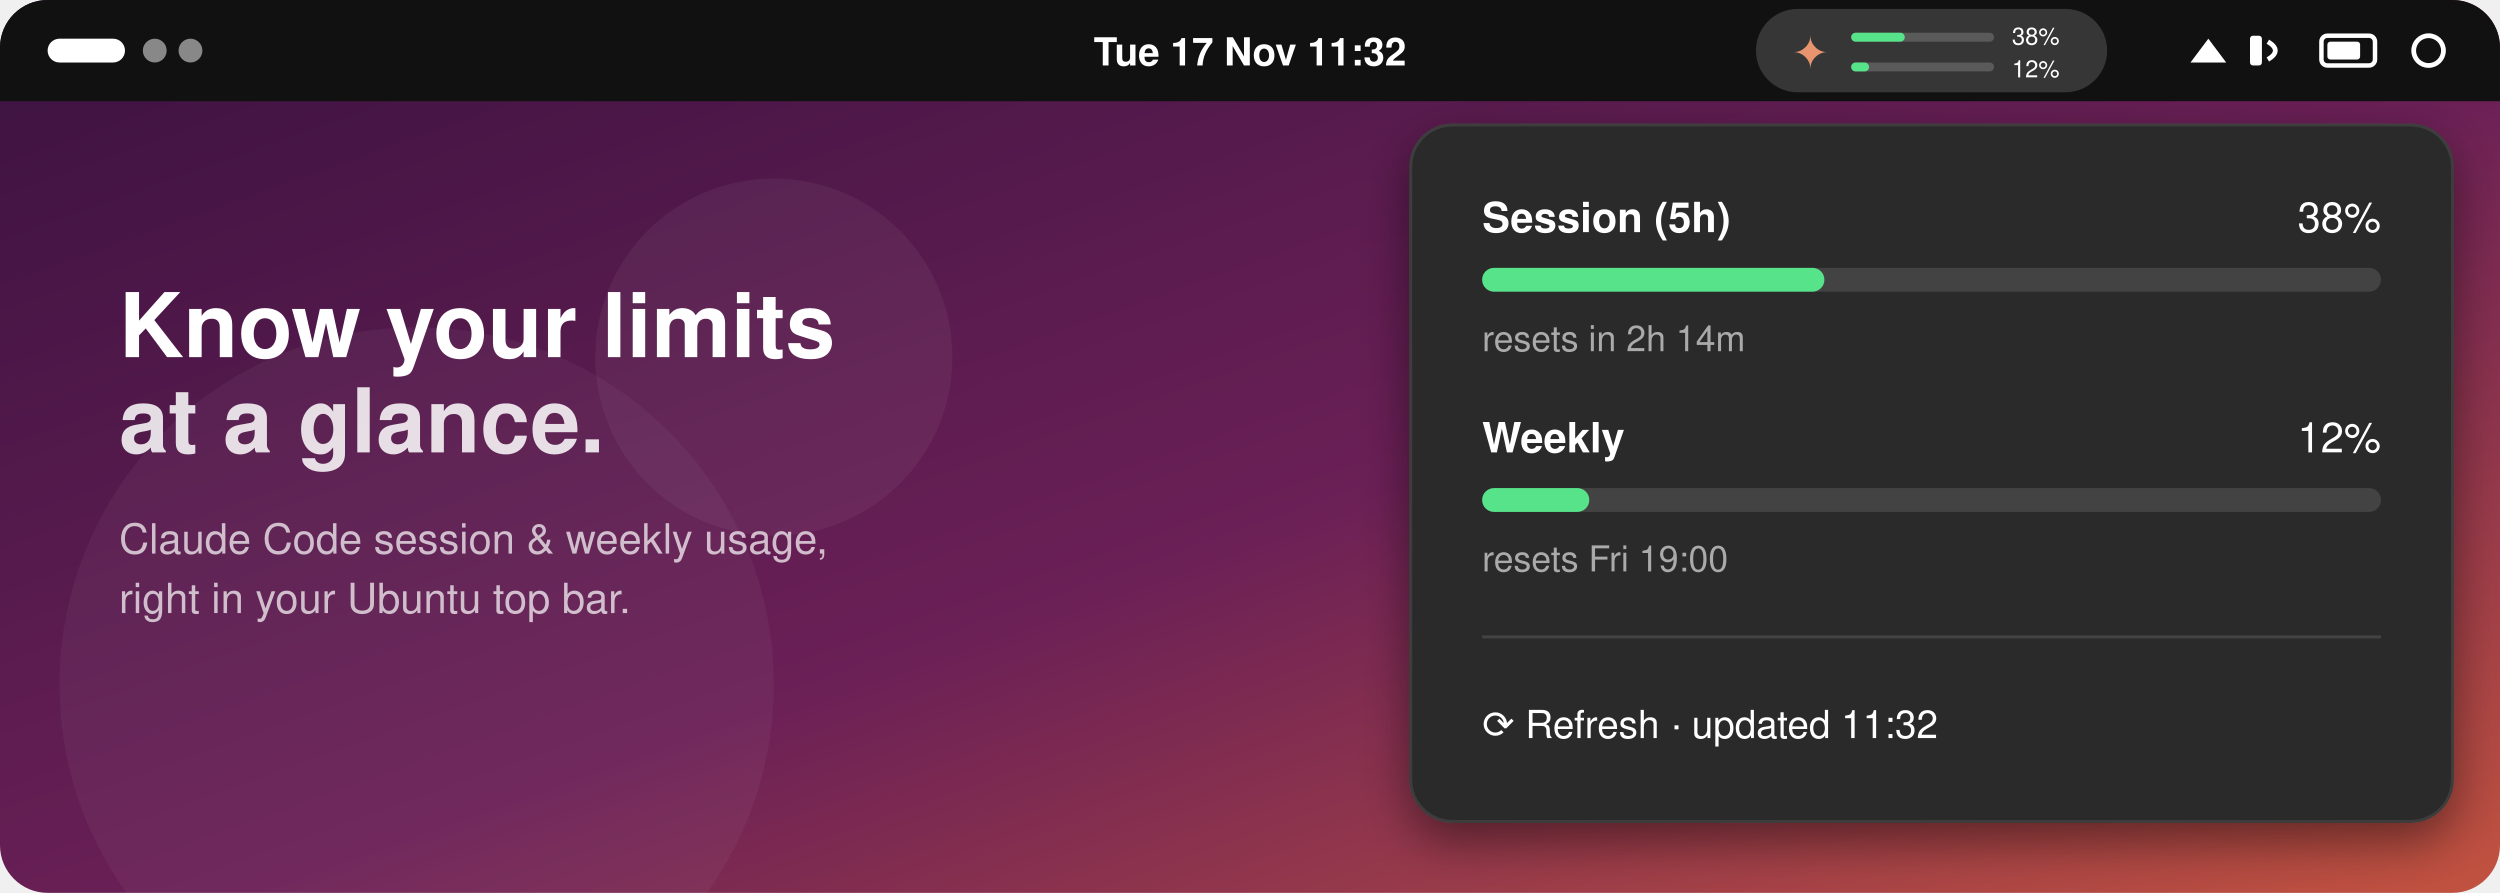
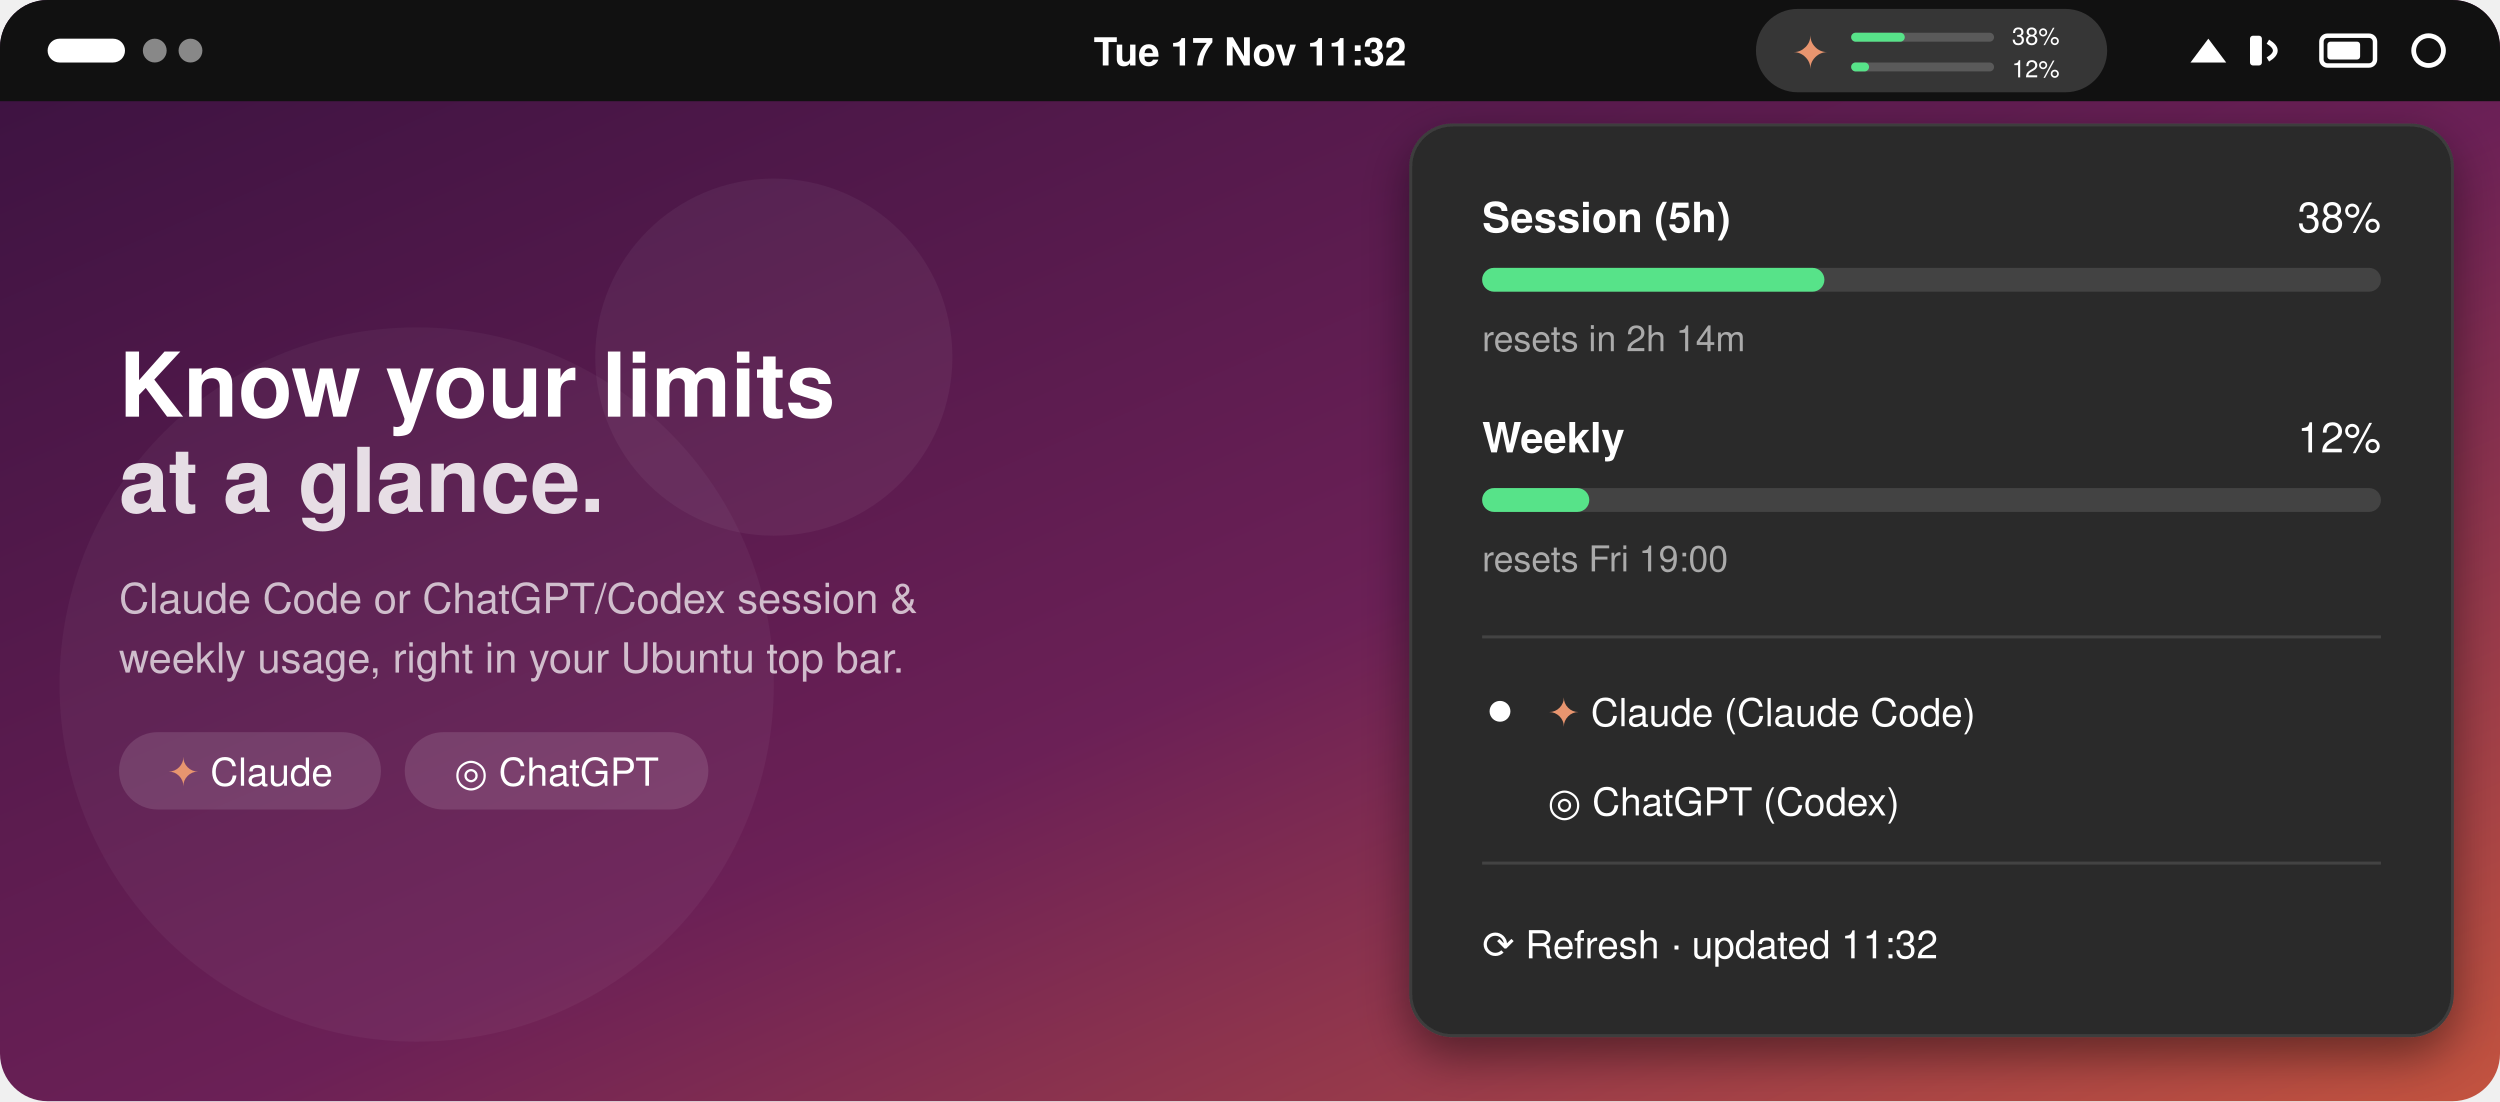
- <svg xmlns="http://www.w3.org/2000/svg" width="840" height="300" viewBox="0 0 840 300" font-family="Cantarell, Ubuntu, 'Segoe UI', Helvetica, Arial, sans-serif">
+ <svg xmlns="http://www.w3.org/2000/svg" width="840" height="370" viewBox="0 0 840 370" font-family="Cantarell, Ubuntu, 'Segoe UI', Helvetica, Arial, sans-serif">
  <defs>
    <linearGradient id="wall" x1="0" y1="0" x2="1" y2="1">
      <stop offset="0" stop-color="#3a1240" />
      <stop offset="0.55" stop-color="#6b2056" />
      <stop offset="1" stop-color="#c3533f" />
    </linearGradient>
    <clipPath id="frame">
-       <rect width="840" height="300" rx="16" />
+       <rect width="840" height="370" rx="16" />
    </clipPath>
    <filter id="shadow" x="-10%" y="-10%" width="120%" height="130%">
      <feDropShadow dx="0" dy="6" stdDeviation="8" flood-color="#000" flood-opacity="0.45" />
    </filter>
  </defs>
  <g clip-path="url(#frame)">
-     <rect width="840" height="300" fill="url(#wall)" />
+     <rect width="840" height="370" fill="url(#wall)" />
    <circle cx="140" cy="230" r="120" fill="#fff" opacity="0.04" />
    <circle cx="260" cy="120" r="60" fill="#fff" opacity="0.05" />
    <rect width="840" height="34" fill="#111" />
    <rect x="16" y="13" width="26" height="8" rx="4" fill="#fff" />
    <circle cx="52" cy="17" r="4" fill="#fff" opacity="0.5" />
    <circle cx="64" cy="17" r="4" fill="#fff" opacity="0.5" />
    <text x="420" y="22" fill="#fff" font-size="13" font-weight="bold" text-anchor="middle">Tue 17 Nov  11:32</text>
    <rect x="590" y="3" width="118" height="28" rx="14" fill="#fff" opacity="0.16" />
    <text x="602" y="23" fill="#e8956f" font-size="15">✦</text>
    <rect x="622" y="11" width="48" height="3" rx="1.5" fill="#fff" opacity="0.18" />
    <rect x="622" y="11" width="18" height="3" rx="1.5" fill="#57e389">
      <animate attributeName="width" from="0" to="18" dur="1.2s" fill="freeze" />
    </rect>
    <text x="676" y="15" fill="#fff" font-size="8">38%</text>
    <rect x="622" y="21" width="48" height="3" rx="1.5" fill="#fff" opacity="0.18" />
    <rect x="622" y="21" width="6" height="3" rx="1.5" fill="#57e389">
      <animate attributeName="width" from="0" to="6" dur="1.2s" fill="freeze" />
    </rect>
    <text x="676" y="26" fill="#fff" font-size="8">12%</text>
    <path d="M736 21 l6 -8 l6 8 z" fill="#fff" />
    <rect x="756" y="12" width="4" height="10" rx="1" fill="#fff" />
    <path d="M762 14 q5 3 0 6" stroke="#fff" stroke-width="1.6" fill="none" />
    <rect x="780" y="12" width="18" height="10" rx="2" fill="none" stroke="#fff" stroke-width="1.5" />
    <rect x="782" y="14" width="11" height="6" rx="1" fill="#fff" />
    <circle cx="816" cy="17" r="5" fill="none" stroke="#fff" stroke-width="1.6" />
    <g filter="url(#shadow)">
-       <rect x="474" y="42" width="350" height="234" rx="14" fill="#2b2b2b" stroke="#3d3d3d" />
+       <rect x="474" y="42" width="350" height="306" rx="14" fill="#2b2b2b" stroke="#3d3d3d" />
    </g>
    <text x="498" y="78" fill="#fff" font-size="14" font-weight="bold">Session (5h)</text>
    <text x="800" y="78" fill="#fff" font-size="14" text-anchor="end">38%</text>
    <rect x="498" y="90" width="302" height="8" rx="4" fill="#fff" opacity="0.12" />
    <rect x="498" y="90" width="115" height="8" rx="4" fill="#57e389">
      <animate attributeName="width" from="0" to="115" dur="1.4s" fill="freeze" />
    </rect>
    <text x="498" y="118" fill="#fff" fill-opacity="0.6" font-size="12">resets in 2h 14m</text>
    <text x="498" y="152" fill="#fff" font-size="14" font-weight="bold">Weekly</text>
    <text x="800" y="152" fill="#fff" font-size="14" text-anchor="end">12%</text>
    <rect x="498" y="164" width="302" height="8" rx="4" fill="#fff" opacity="0.12" />
    <rect x="498" y="164" width="36" height="8" rx="4" fill="#57e389">
      <animate attributeName="width" from="0" to="36" dur="1.4s" fill="freeze" />
    </rect>
    <text x="498" y="192" fill="#fff" fill-opacity="0.6" font-size="12">resets Fri 19:00</text>
    <line x1="498" y1="214" x2="800" y2="214" stroke="#fff" stroke-opacity="0.12" />
-     <text x="498" y="248" fill="#fff" font-size="13">⟳ Refresh · updated 11:32</text>
-     <text x="40" y="120" fill="#fff" font-size="30" font-weight="bold">Know your limits</text>
-     <text x="40" y="152" fill="#fff" fill-opacity="0.85" font-size="30" font-weight="bold">at a glance.</text>
-     <text x="40" y="186" fill="#fff" fill-opacity="0.7" font-size="14">Claude Code session &amp; weekly usage,</text>
-     <text x="40" y="206" fill="#fff" fill-opacity="0.7" font-size="14">right in your Ubuntu top bar.</text>
+     <circle cx="504" cy="239" r="3.5" fill="#fff" />
+     <text x="520" y="244" fill="#fff" font-size="13">
+       <tspan fill="#e8956f">✦</tspan>  Claude (Claude Code)</text>
+     <text x="520" y="274" fill="#fff" font-size="13">◎  ChatGPT (Codex)</text>
+     <line x1="498" y1="290" x2="800" y2="290" stroke="#fff" stroke-opacity="0.12" />
+     <text x="498" y="322" fill="#fff" font-size="13">⟳ Refresh · updated 11:32</text>
+     <text x="40" y="140" fill="#fff" font-size="30" font-weight="bold">Know your limits</text>
+     <text x="40" y="172" fill="#fff" fill-opacity="0.85" font-size="30" font-weight="bold">at a glance.</text>
+     <text x="40" y="206" fill="#fff" fill-opacity="0.7" font-size="14">Claude Code or ChatGPT/Codex session &amp;</text>
+     <text x="40" y="226" fill="#fff" fill-opacity="0.7" font-size="14">weekly usage, right in your Ubuntu top bar.</text>
+     <rect x="40" y="246" width="88" height="26" rx="13" fill="#fff" fill-opacity="0.12" />
+     <text x="84" y="264" fill="#fff" font-size="13" text-anchor="middle">
+       <tspan fill="#e8956f">✦</tspan> Claude</text>
+     <rect x="136" y="246" width="102" height="26" rx="13" fill="#fff" fill-opacity="0.12" />
+     <text x="187" y="264" fill="#fff" font-size="13" text-anchor="middle">◎ ChatGPT</text>
  </g>
</svg>
